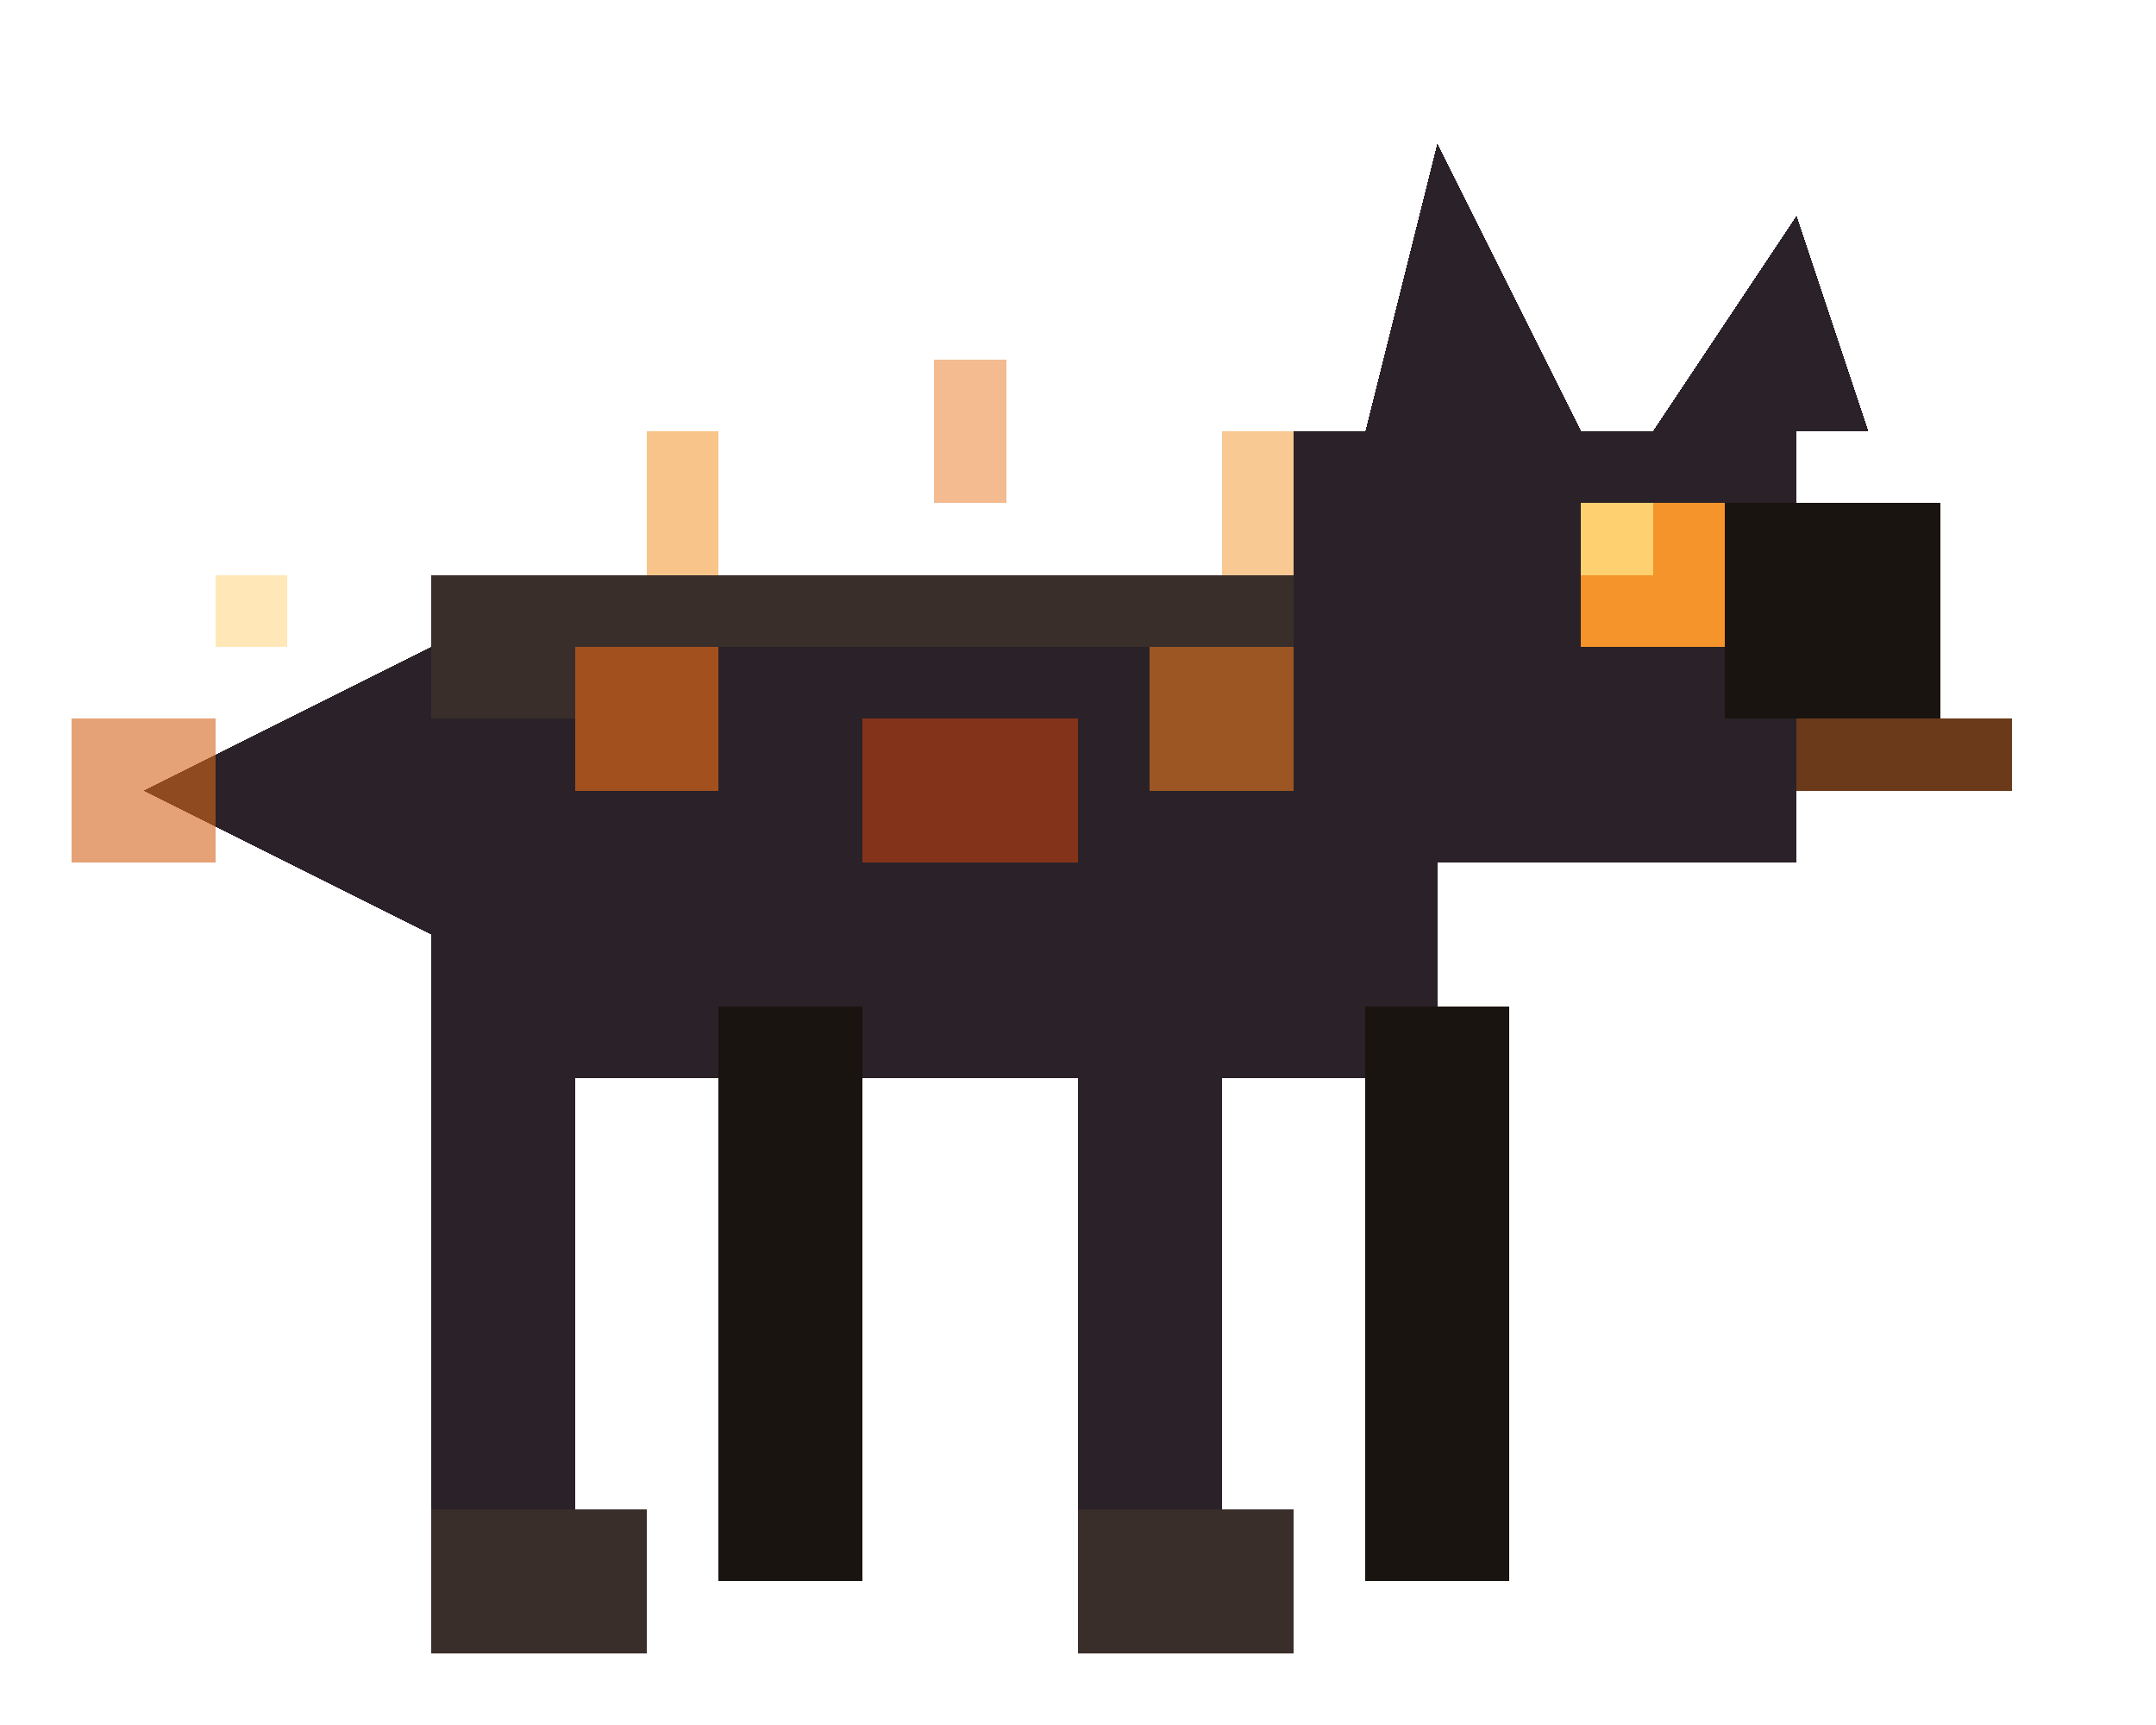
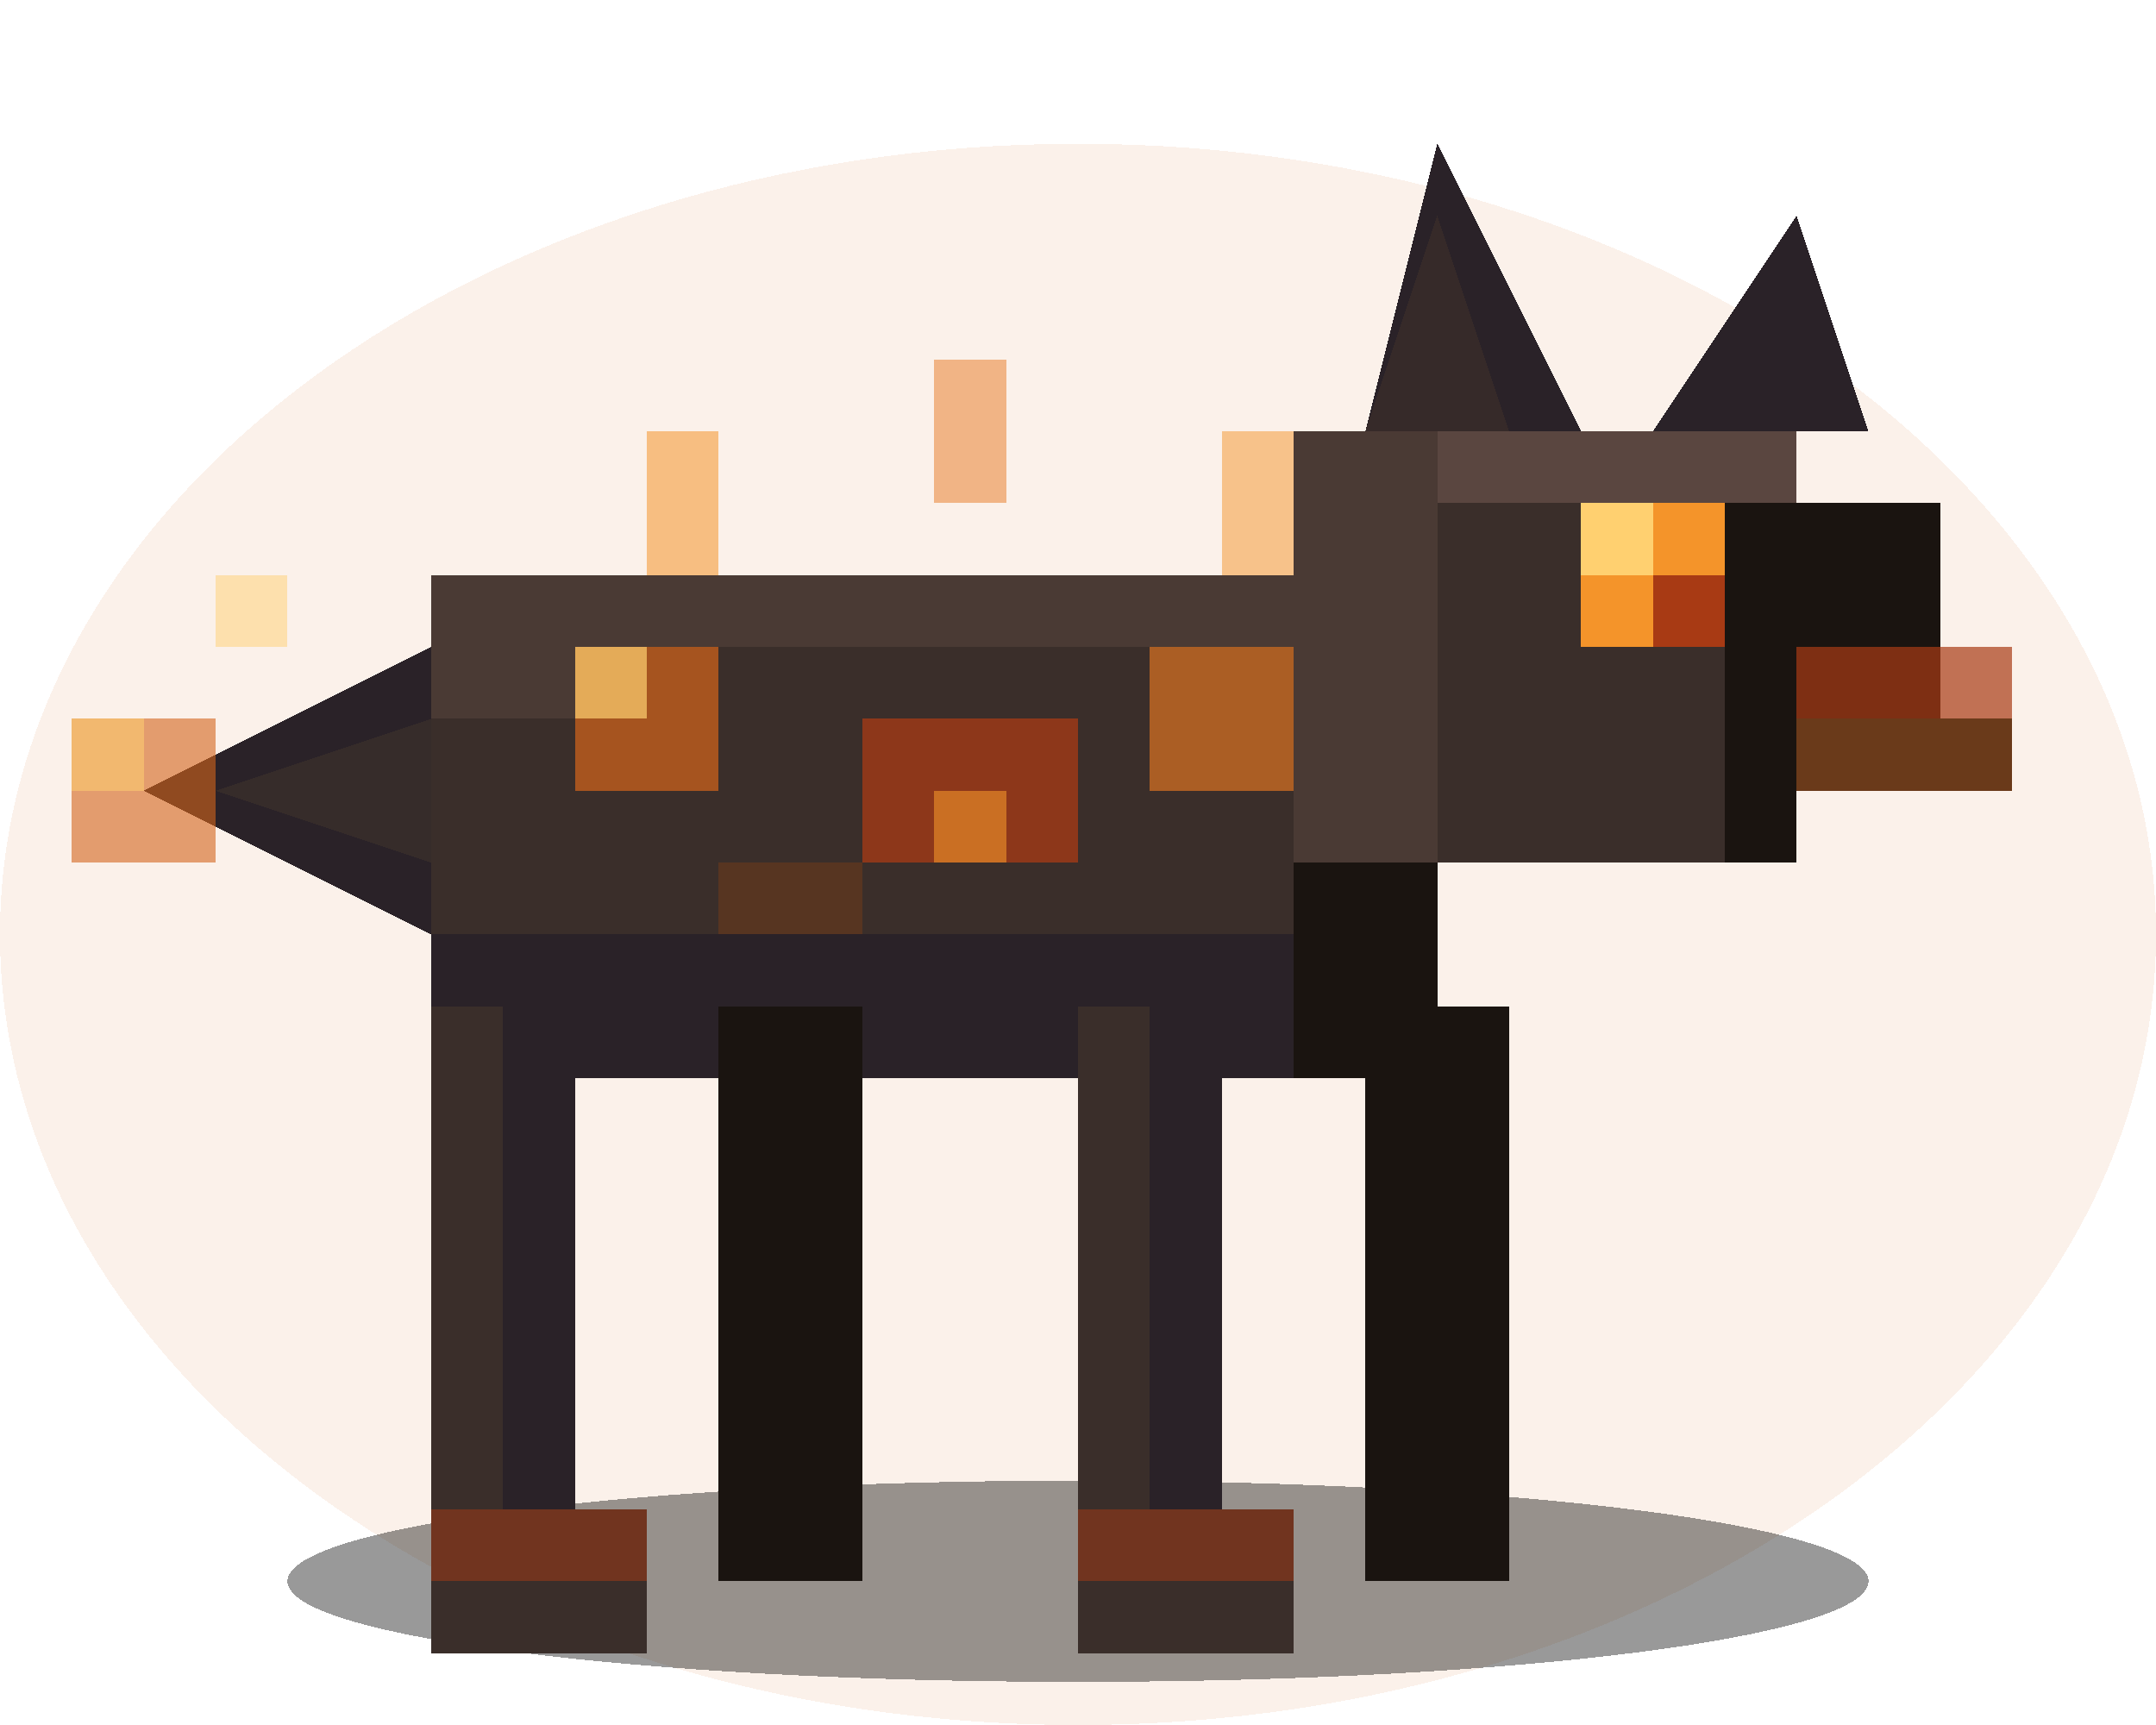
<svg xmlns="http://www.w3.org/2000/svg" viewBox="0 0 30 24" shape-rendering="crispEdges" preserveAspectRatio="xMidYMax meet" aria-label="Cinderwake Hound">
-   <rect x="6" y="8" width="14" height="7" fill="#2a2228" />
-   <rect x="6" y="8" width="14" height="1" fill="#3a2e2a" />
+   <ellipse cx="15" cy="13" rx="15" ry="11" fill="#d4641a" opacity="0.09" />
+   <ellipse cx="15" cy="22" rx="11" ry="1.4" fill="#000" opacity="0.4" />
+   <polygon points="2,11 6,9 6,13" fill="#2a2228" />
+   <polygon points="3,11 6,10 6,12" fill="#3a2e2a" opacity="0.8" />
+   <rect x="1" y="10" width="2" height="2" fill="#d4641a" opacity="0.6" />
+   <rect x="1" y="10" width="1" height="1" fill="#ffd070" opacity="0.55" />
+   <rect x="6" y="8" width="14" height="7" fill="#3a2e2a" />
+   <rect x="6" y="8" width="14" height="1" fill="#5a4640" />
+   <rect x="6" y="8" width="14" height="1" fill="#4a3a34" />
+   <rect x="6" y="13" width="14" height="2" fill="#2a2228" />
+   <rect x="6" y="8" width="2" height="2" fill="#4a3a34" />
+   <rect x="18" y="9" width="2" height="6" fill="#1a1410" />
  <rect x="8" y="9" width="2" height="2" fill="#d4641a" opacity="0.7" />
-   <rect x="12" y="10" width="3" height="2" fill="#a83a14" opacity="0.7" />
-   <rect x="16" y="9" width="2" height="2" fill="#e87820" opacity="0.6" />
-   <rect x="18" y="6" width="7" height="6" fill="#2a2228" />
+   <rect x="12" y="10" width="3" height="2" fill="#a83a14" opacity="0.75" />
+   <rect x="16" y="9" width="2" height="2" fill="#e87820" opacity="0.65" />
+   <rect x="8" y="9" width="1" height="1" fill="#ffd070" opacity="0.7" />
+   <rect x="13" y="11" width="1" height="1" fill="#f4942a" opacity="0.6" />
+   <rect x="10" y="12" width="2" height="1" fill="#6a3a1a" opacity="0.6" />
+   <rect x="18" y="6" width="7" height="6" fill="#3a2e2a" />
+   <rect x="18" y="6" width="7" height="1" fill="#5a4640" />
+   <rect x="18" y="6" width="2" height="6" fill="#4a3a34" />
+   <rect x="24" y="7" width="1" height="5" fill="#1a1410" />
  <rect x="24" y="7" width="3" height="3" fill="#1a1410" />
+   <rect x="25" y="10" width="3" height="1" fill="#6a3a1a" />
+   <rect x="25" y="9" width="3" height="1" fill="#a83a14" opacity="0.7" />
+   <polygon points="19,6 20,2 22,6" fill="#2a2228" />
+   <polygon points="23,6 25,3 26,6" fill="#2a2228" />
+   <polygon points="19,6 20,3 21,6" fill="#3a2e2a" opacity="0.7" />
  <rect x="22" y="7" width="2" height="2" fill="#f4942a" />
  <rect x="22" y="7" width="1" height="1" fill="#ffd070" />
-   <polygon points="19,6 20,2 22,6" fill="#2a2228" />
-   <polygon points="23,6 25,3 26,6" fill="#2a2228" />
-   <rect x="25" y="10" width="3" height="1" fill="#6a3a1a" />
+   <rect x="23" y="8" width="1" height="1" fill="#a83a14" />
  <rect x="6" y="14" width="2" height="8" fill="#2a2228" />
  <rect x="10" y="14" width="2" height="8" fill="#1a1410" />
  <rect x="15" y="14" width="2" height="8" fill="#2a2228" />
  <rect x="19" y="14" width="2" height="8" fill="#1a1410" />
+   <rect x="6" y="14" width="1" height="8" fill="#3a2e2a" />
+   <rect x="15" y="14" width="1" height="8" fill="#3a2e2a" />
  <rect x="6" y="21" width="3" height="2" fill="#3a2e2a" />
  <rect x="15" y="21" width="3" height="2" fill="#3a2e2a" />
-   <rect x="6" y="8" width="2" height="2" fill="#3a2e2a" />
-   <polygon points="2,11 6,9 6,13" fill="#2a2228" />
-   <rect x="1" y="10" width="2" height="2" fill="#d4641a" opacity="0.6" />
+   <rect x="6" y="21" width="3" height="1" fill="#a83a14" opacity="0.5" />
+   <rect x="15" y="21" width="3" height="1" fill="#a83a14" opacity="0.5" />
  <rect x="9" y="6" width="1" height="2" fill="#f4942a" opacity="0.55" />
  <rect x="13" y="5" width="1" height="2" fill="#e87820" opacity="0.5" />
  <rect x="17" y="6" width="1" height="2" fill="#f4942a" opacity="0.5" />
  <rect x="3" y="8" width="1" height="1" fill="#ffd070" opacity="0.5" />
</svg>
